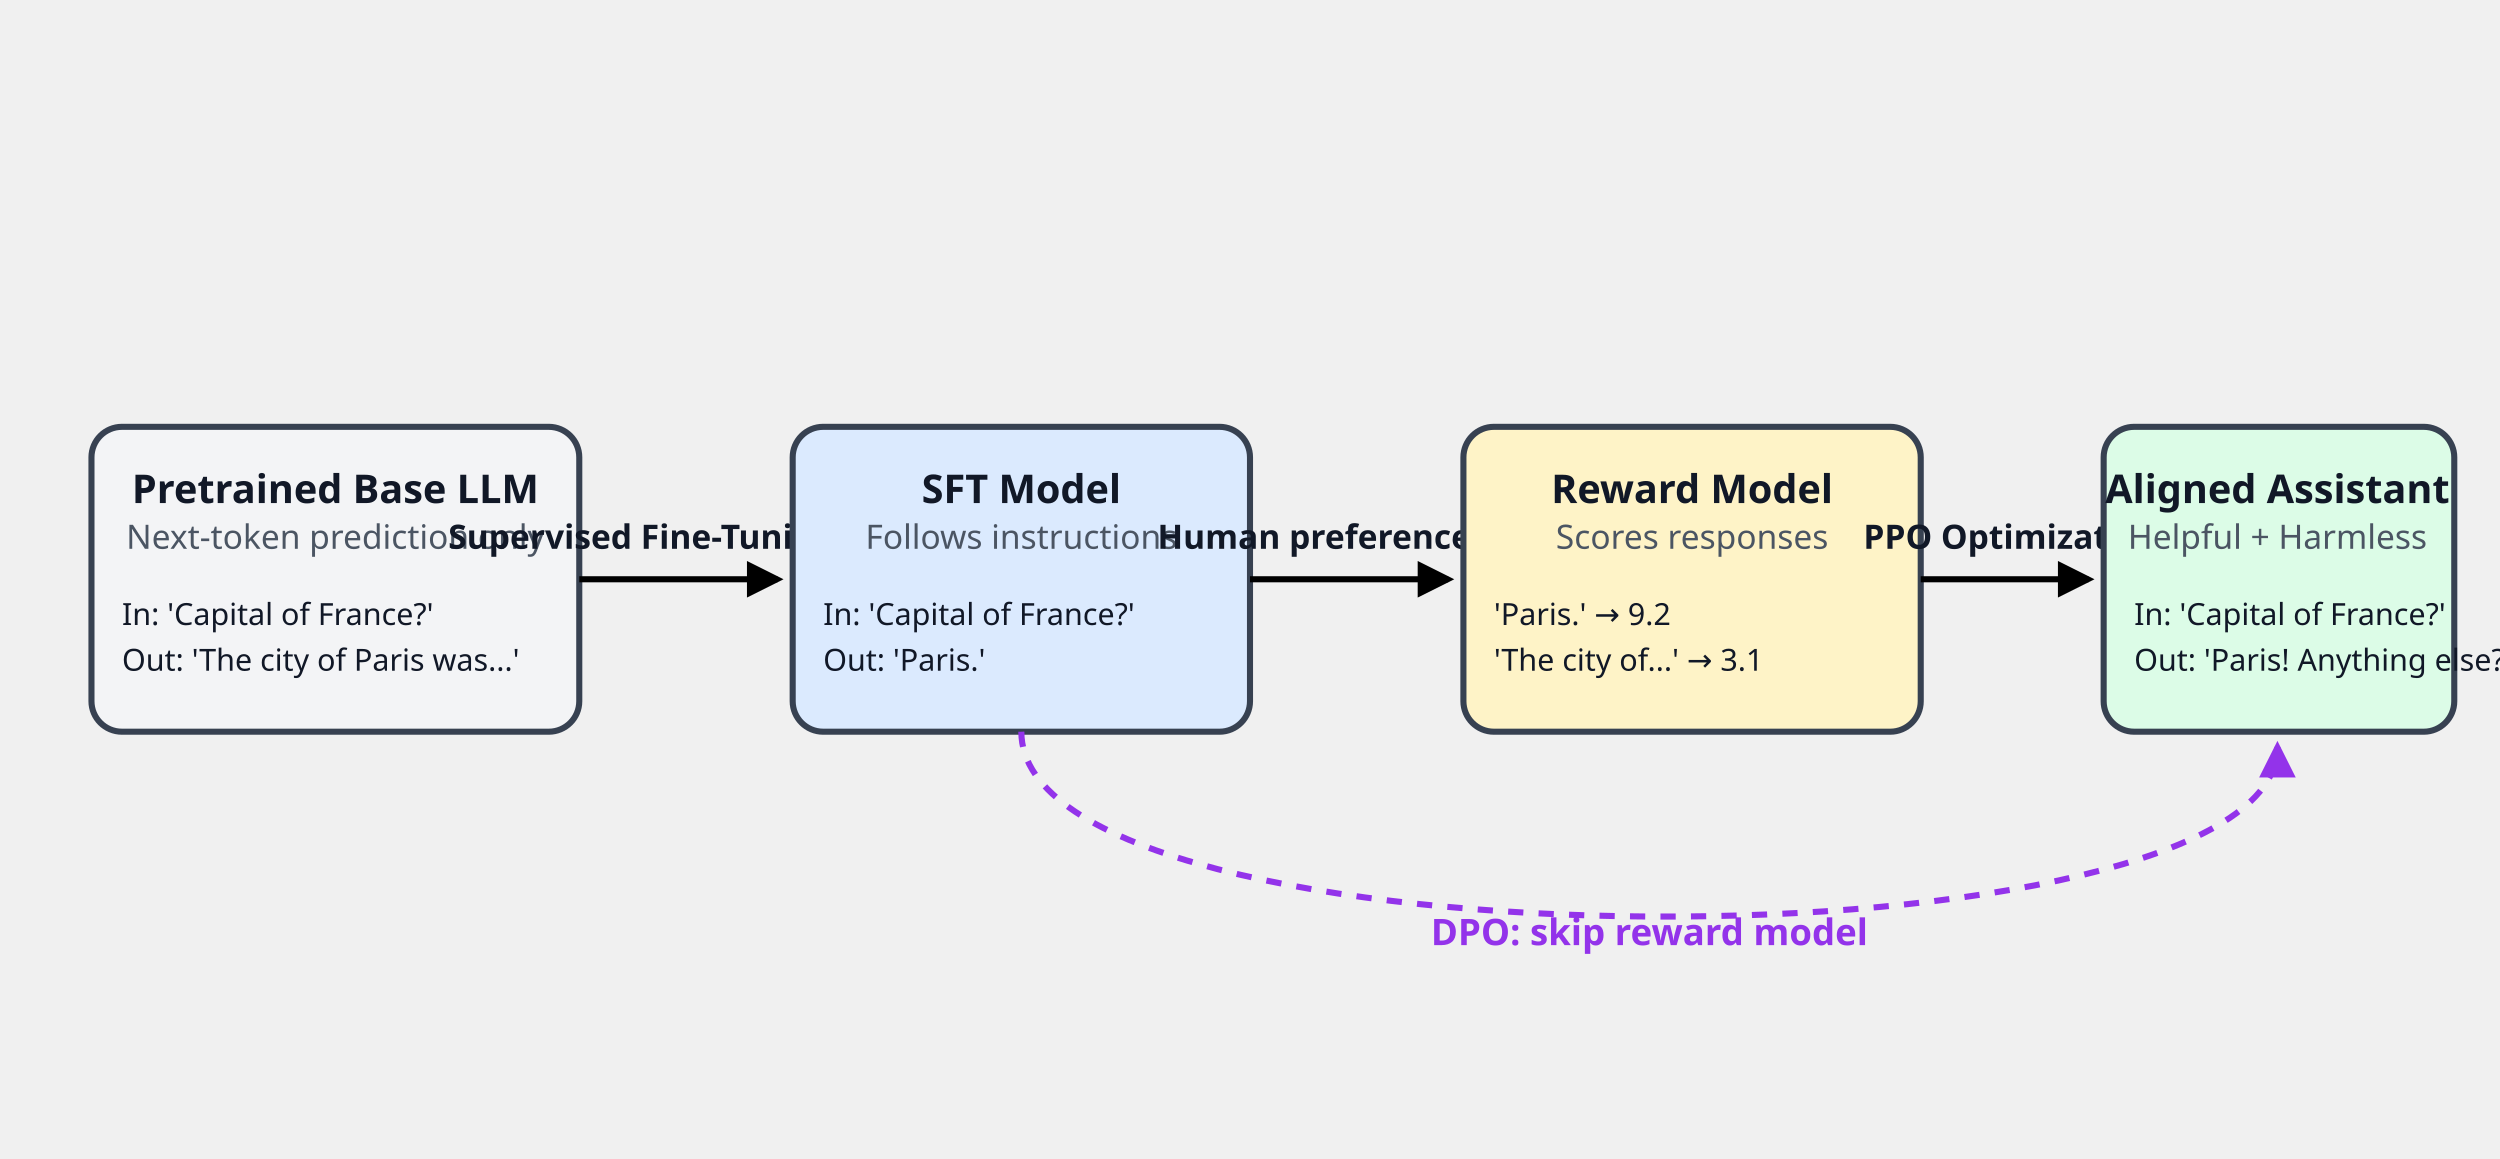
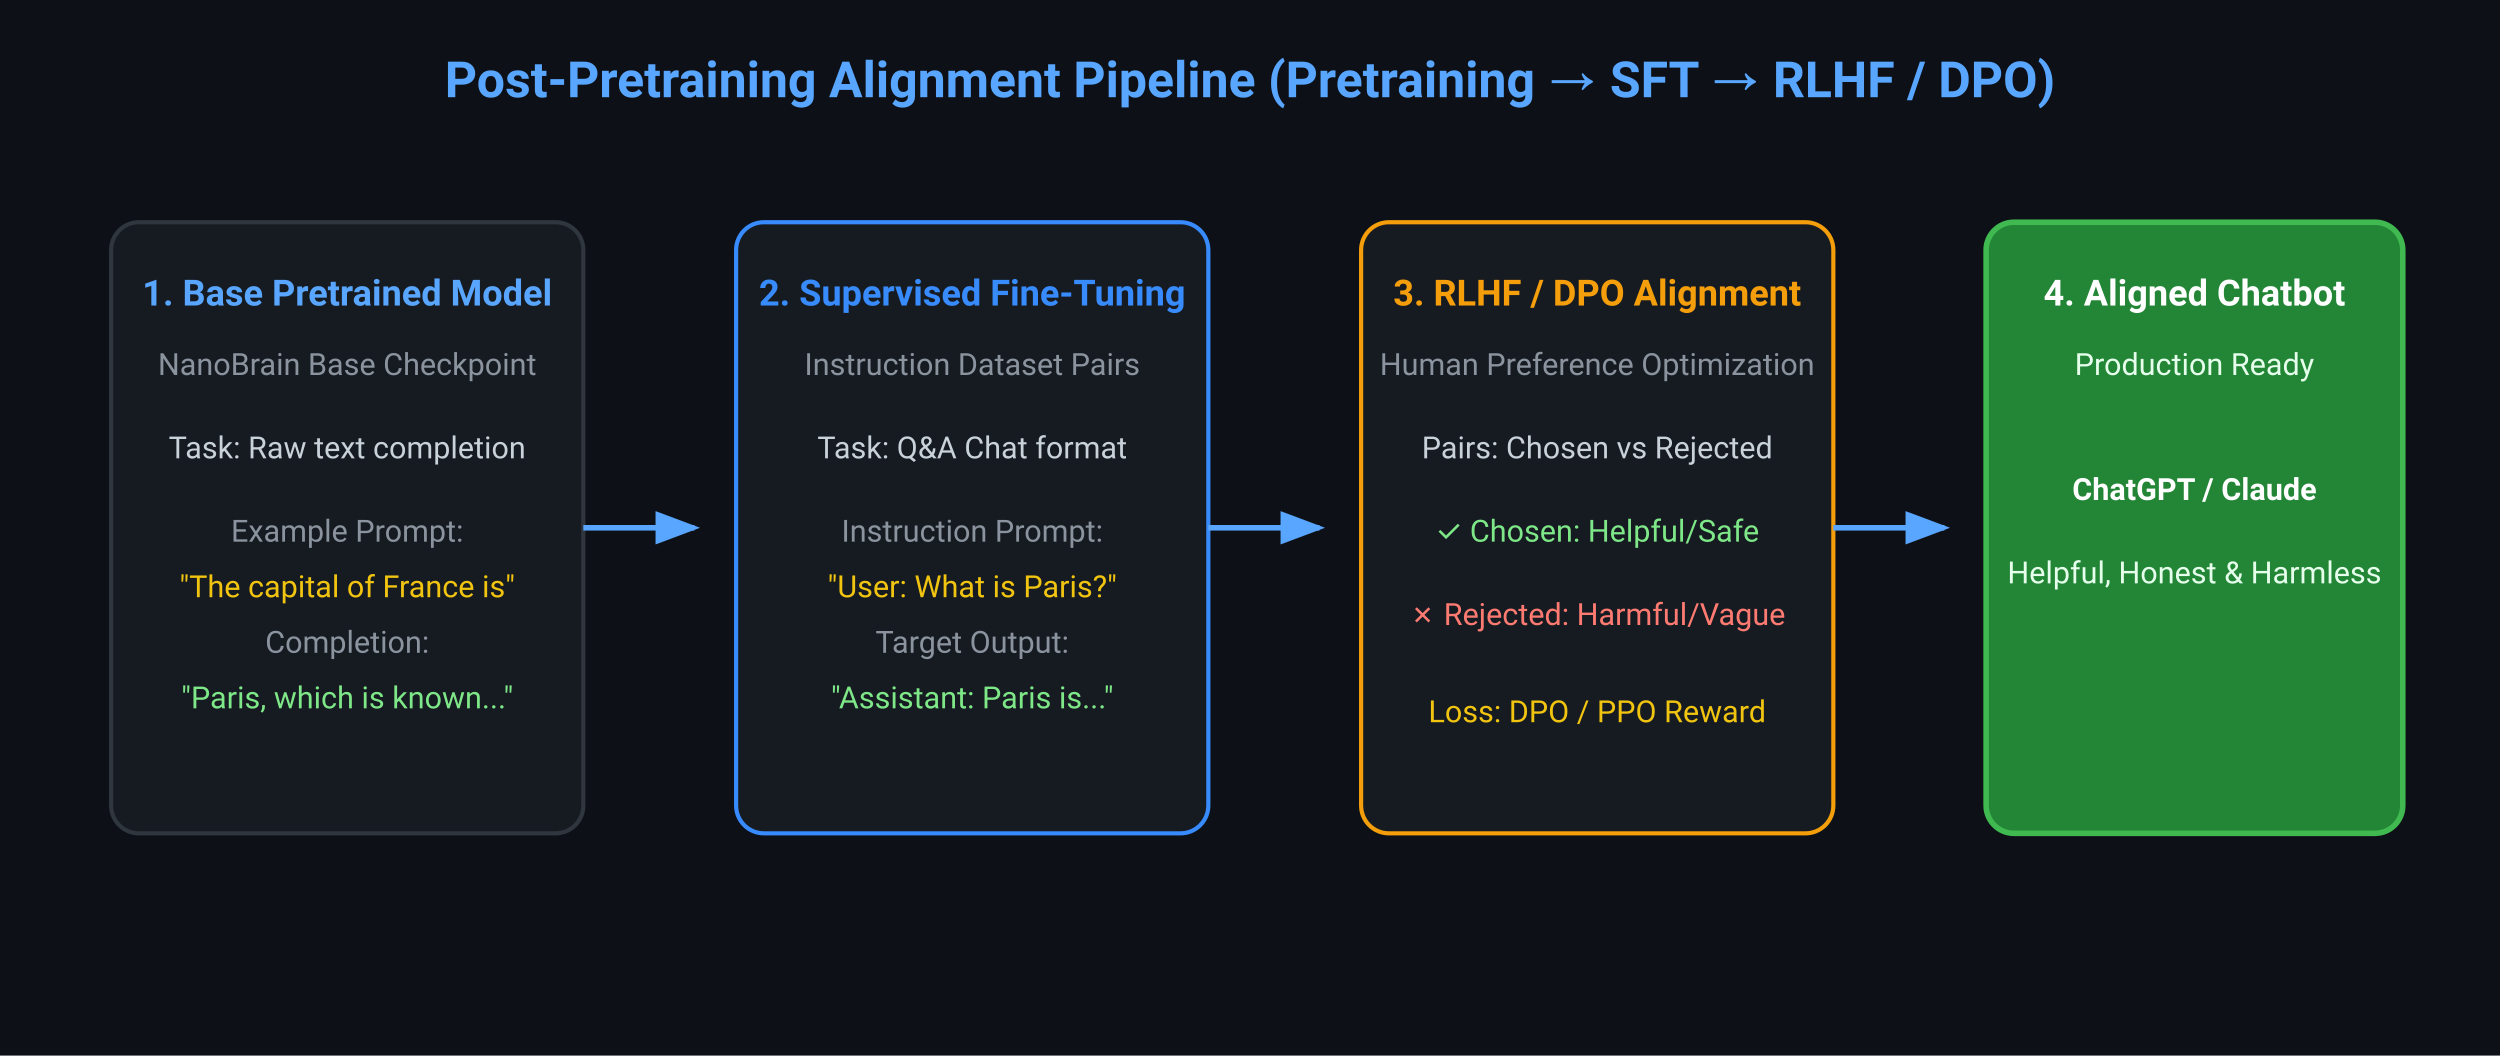
- <svg xmlns="http://www.w3.org/2000/svg" viewBox="0 0 820 380" width="820" height="380" style="background-color: white; font-family: sans-serif;">
+ <svg xmlns="http://www.w3.org/2000/svg" viewBox="0 0 900 380" width="100%" height="100%" style="background-color: #0d1117; font-family: -apple-system, BlinkMacSystemFont, 'Segoe UI', Roboto, Helvetica, Arial, sans-serif;">
+   <style>
+     .title { font-size: 18px; font-weight: bold; fill: #58a6ff; text-anchor: middle; }
+     .box-title { font-size: 13px; font-weight: bold; fill: #ffffff; text-anchor: middle; }
+     .sub-text { font-size: 11px; fill: #8b949e; text-anchor: middle; }
+     .arrow { stroke: #58a6ff; stroke-width: 2; marker-end: url(#arrowhead); }
+   </style>
  <defs>
-     <marker id="arrow_b" markerWidth="6" markerHeight="6" refX="5" refY="3" orient="auto">
-       <path d="M0,0 L6,3 L0,6 Z" fill="#000000" />
-     </marker>
-     <marker id="arrow_p" markerWidth="6" markerHeight="6" refX="5" refY="3" orient="auto">
-       <path d="M0,0 L6,3 L0,6 Z" fill="#9333EA" />
+     <marker id="arrowhead" markerWidth="8" markerHeight="6" refX="7" refY="3" orient="auto">
+       <polygon points="0 0, 8 3, 0 6" fill="#58a6ff" />
    </marker>
  </defs>
-   <rect x="30" y="140" width="160" height="100" rx="10" fill="#F3F4F6" stroke="#374151" stroke-width="2" />
-   <text x="110" y="165" font-size="13" font-weight="bold" text-anchor="middle" fill="#111827">Pretrained Base LLM</text>
-   <text x="110" y="180" font-size="11" text-anchor="middle" fill="#4B5563">Next-token prediction only</text>
-   <text x="40" y="205" font-size="10" fill="#111827">In:  'Capital of France?'</text>
-   <text x="40" y="220" font-size="10" fill="#111827">Out: 'The city of Paris was...'</text>
-   <line x1="190" y1="190" x2="255" y2="190" stroke="#000" stroke-width="2" marker-end="url(#arrow_b)" />
-   <text x="225" y="180" font-size="11" text-anchor="middle" font-weight="bold" fill="#111827">Supervised Fine-Tuning (SFT)</text>
-   <rect x="260" y="140" width="150" height="100" rx="10" fill="#DBEAFE" stroke="#374151" stroke-width="2" />
-   <text x="335" y="165" font-size="13" font-weight="bold" text-anchor="middle" fill="#111827">SFT Model</text>
-   <text x="335" y="180" font-size="11" text-anchor="middle" fill="#4B5563">Follows instructions</text>
-   <text x="270" y="205" font-size="10" fill="#111827">In:  'Capital of France?'</text>
-   <text x="270" y="220" font-size="10" fill="#111827">Out: 'Paris.'</text>
-   <line x1="410" y1="190" x2="475" y2="190" stroke="#000" stroke-width="2" marker-end="url(#arrow_b)" />
-   <text x="445" y="180" font-size="11" text-anchor="middle" font-weight="bold" fill="#111827">Human preference data</text>
-   <rect x="480" y="140" width="150" height="100" rx="10" fill="#FEF3C7" stroke="#374151" stroke-width="2" />
-   <text x="555" y="165" font-size="13" font-weight="bold" text-anchor="middle" fill="#111827">Reward Model</text>
-   <text x="555" y="180" font-size="11" text-anchor="middle" fill="#4B5563">Scores responses</text>
-   <text x="490" y="205" font-size="10" fill="#111827">'Paris.' → 9.2</text>
-   <text x="490" y="220" font-size="10" fill="#111827">'The city of...' → 3.1</text>
-   <line x1="630" y1="190" x2="685" y2="190" stroke="#000" stroke-width="2" marker-end="url(#arrow_b)" />
-   <text x="660" y="180" font-size="11" text-anchor="middle" font-weight="bold" fill="#111827">PPO Optimization</text>
-   <rect x="690" y="140" width="115" height="100" rx="10" fill="#DCFCE7" stroke="#374151" stroke-width="2" />
-   <text x="747" y="165" font-size="13" font-weight="bold" text-anchor="middle" fill="#111827">Aligned Assistant</text>
-   <text x="747" y="180" font-size="11" text-anchor="middle" fill="#4B5563">Helpful + Harmless</text>
-   <text x="700" y="205" font-size="10" fill="#111827">In:  'Capital of France?'</text>
-   <text x="700" y="220" font-size="10" fill="#111827">Out: 'Paris! Anything else?'</text>
-   <path d="M 335 240 C 335 320, 747 320, 747 245" fill="none" stroke="#9333EA" stroke-width="2" stroke-dasharray="5,5" marker-end="url(#arrow_p)" />
-   <text x="541" y="310" font-size="12" text-anchor="middle" font-weight="bold" fill="#9333EA">DPO: skip reward model</text>
+   <rect width="100%" height="100%" fill="#0d1117" />
+   <text x="450" y="35" class="title">Post-Pretraining Alignment Pipeline (Pretraining → SFT → RLHF / DPO)</text>
+   <rect x="40" y="80" width="170" height="220" rx="10" fill="#161b22" stroke="#30363d" stroke-width="1.5" />
+   <text x="125" y="110" class="box-title" style="fill:#58a6ff;">1. Base Pretrained Model</text>
+   <text x="125" y="135" class="sub-text">NanoBrain Base Checkpoint</text>
+   <text x="125" y="165" class="sub-text" style="fill:#c9d1d9;">Task: Raw text completion</text>
+   <text x="125" y="195" class="sub-text" style="fill:#8b949e;">Example Prompt:</text>
+   <text x="125" y="215" class="sub-text" style="fill:#f1c40f;">"The capital of France is"</text>
+   <text x="125" y="235" class="sub-text" style="fill:#8b949e;">Completion:</text>
+   <text x="125" y="255" class="sub-text" style="fill:#7ee787;">"Paris, which is known..."</text>
+   <line x1="210" y1="190" x2="250" y2="190" class="arrow" />
+   <rect x="265" y="80" width="170" height="220" rx="10" fill="#161b22" stroke="#388bfd" stroke-width="1.5" />
+   <text x="350" y="110" class="box-title" style="fill:#388bfd;">2. Supervised Fine-Tuning</text>
+   <text x="350" y="135" class="sub-text">Instruction Dataset Pairs</text>
+   <text x="350" y="165" class="sub-text" style="fill:#c9d1d9;">Task: Q&amp;A Chat format</text>
+   <text x="350" y="195" class="sub-text" style="fill:#8b949e;">Instruction Prompt:</text>
+   <text x="350" y="215" class="sub-text" style="fill:#f1c40f;">"User: What is Paris?"</text>
+   <text x="350" y="235" class="sub-text" style="fill:#8b949e;">Target Output:</text>
+   <text x="350" y="255" class="sub-text" style="fill:#7ee787;">"Assistant: Paris is..."</text>
+   <line x1="435" y1="190" x2="475" y2="190" class="arrow" />
+   <rect x="490" y="80" width="170" height="220" rx="10" fill="#161b22" stroke="#f59e0b" stroke-width="1.5" />
+   <text x="575" y="110" class="box-title" style="fill:#f59e0b;">3. RLHF / DPO Alignment</text>
+   <text x="575" y="135" class="sub-text">Human Preference Optimization</text>
+   <text x="575" y="165" class="sub-text" style="fill:#c9d1d9;">Pairs: Chosen vs Rejected</text>
+   <text x="575" y="195" class="sub-text" style="fill:#7ee787;">✓ Chosen: Helpful/Safe</text>
+   <text x="575" y="225" class="sub-text" style="fill:#ff7b72;">✗ Rejected: Harmful/Vague</text>
+   <text x="575" y="260" class="sub-text" style="fill:#f1c40f;">Loss: DPO / PPO Reward</text>
+   <line x1="660" y1="190" x2="700" y2="190" class="arrow" />
+   <rect x="715" y="80" width="150" height="220" rx="10" fill="#238636" stroke="#3fb950" stroke-width="2" />
+   <text x="790" y="110" class="box-title" style="fill:#ffffff;">4. Aligned Chatbot</text>
+   <text x="790" y="135" class="sub-text" style="fill:#e6ffec;">Production Ready</text>
+   <text x="790" y="180" class="sub-text" style="fill:#ffffff; font-weight:bold;">ChatGPT / Claude</text>
+   <text x="790" y="210" class="sub-text" style="fill:#e6ffec;">Helpful, Honest &amp; Harmless</text>
</svg>
